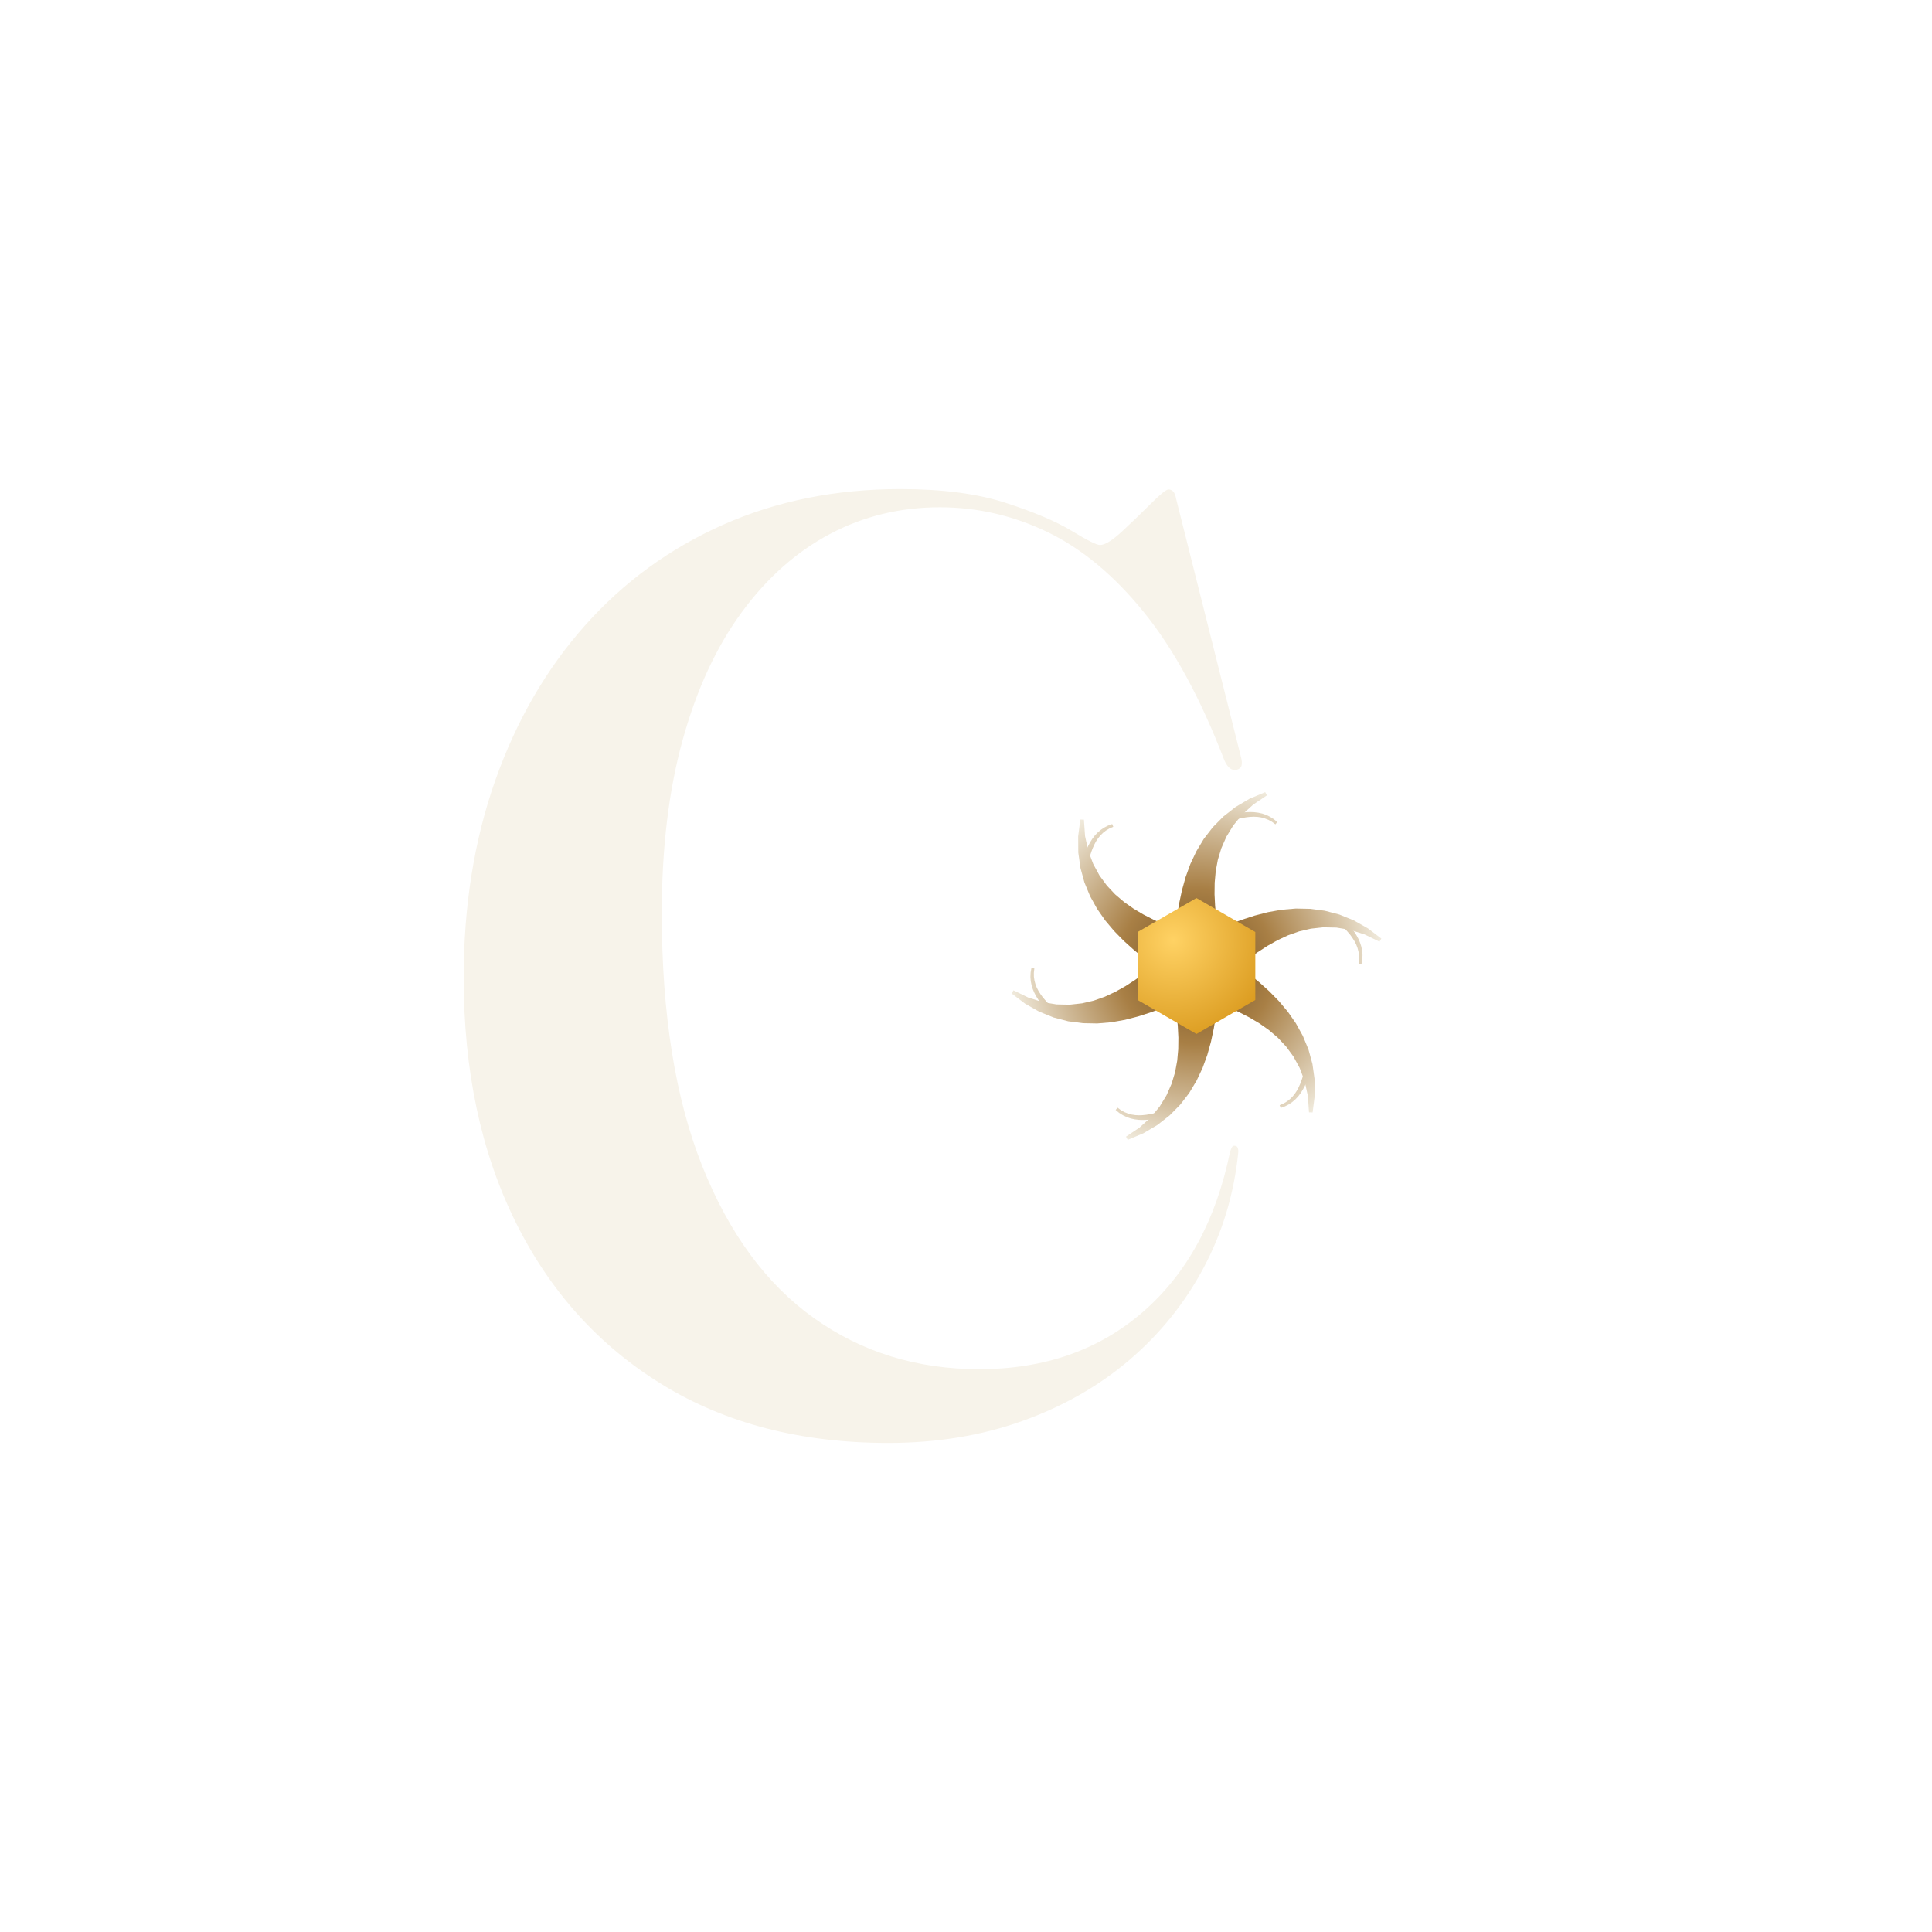
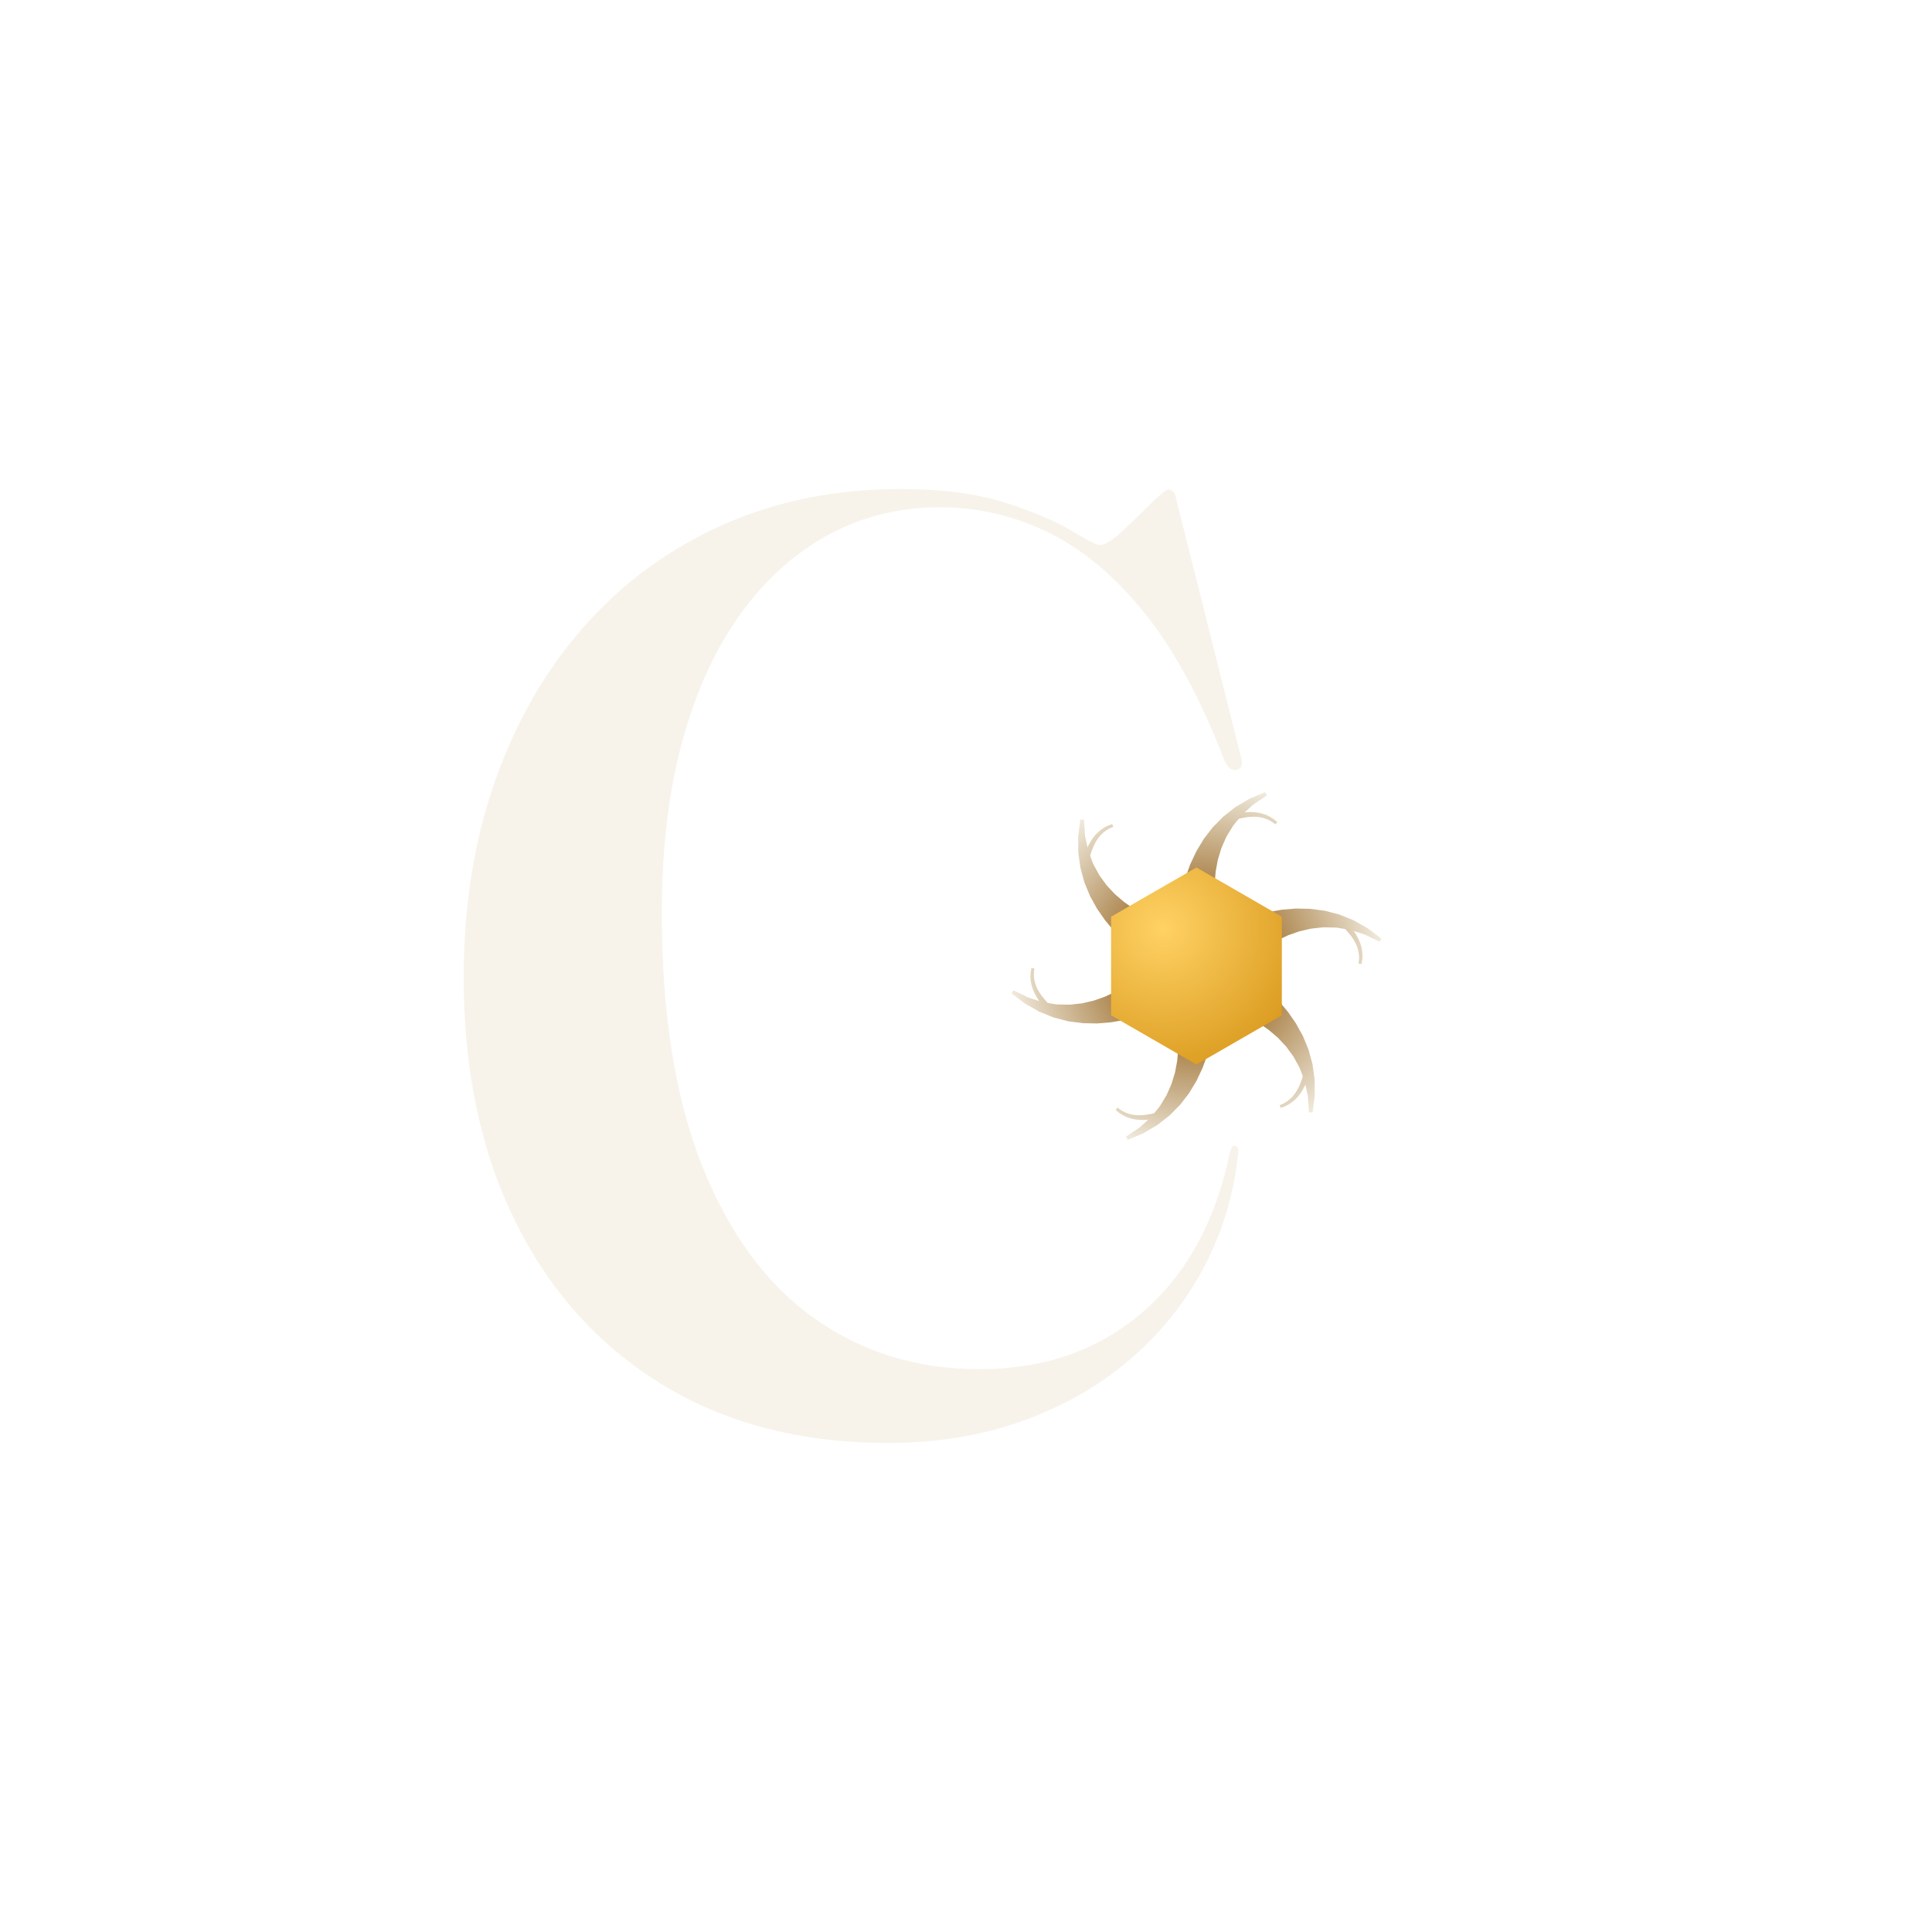
<svg xmlns="http://www.w3.org/2000/svg" width="1024" height="1024" viewBox="0 0 1024 1024">
  <svg x="245.76" y="245.76" width="532.48" height="532.48" viewBox="0.00 0.00 105.32 100.00">
    <path transform="translate(-3.6814 97.9396) scale(0.068681)" fill="#f7f3ea" d="M1235.80 -412.20Q1226.00 -318.20 1183.10 -237.50Q1140.20 -156.80 1069.90 -96.80Q999.60 -36.80 906.00 -3.40Q812.40 30.00 701.60 30.00Q502.00 30.00 356.60 -59.20Q211.20 -148.40 132.40 -308.10Q53.60 -467.80 53.60 -680.00Q53.60 -844.80 101.90 -981.50Q150.20 -1118.20 238.80 -1217.80Q327.40 -1317.40 449.90 -1371.70Q572.40 -1426.00 720.40 -1426.00Q816.40 -1426.00 881.40 -1404.80Q946.40 -1383.60 981.80 -1362.10Q1017.20 -1340.60 1024.80 -1340.60Q1036.20 -1340.60 1059.00 -1361.80Q1081.80 -1383.00 1103.00 -1404.20Q1124.20 -1425.40 1129.40 -1425.40Q1133.60 -1425.40 1136.60 -1422.30Q1139.60 -1419.20 1141.20 -1410.60L1240.20 -1016.40Q1242.20 -1008.80 1240.90 -1003.90Q1239.60 -999.00 1233.20 -997.40Q1227.40 -996.40 1222.90 -1000.00Q1218.40 -1003.60 1214.60 -1012.20Q1160.60 -1153.00 1092.30 -1237.50Q1024.00 -1322.00 945.30 -1360.10Q866.60 -1398.20 780.40 -1398.20Q689.60 -1398.20 612.59 -1357.40Q535.59 -1316.60 477.69 -1237.50Q419.79 -1158.40 387.89 -1043.20Q355.99 -928.00 355.99 -778.60Q355.99 -547.80 417.59 -393.00Q479.19 -238.20 588.49 -160.40Q697.79 -82.60 840.40 -82.60Q989.80 -82.60 1090.50 -170.10Q1191.20 -257.60 1223.40 -414.40Q1225.00 -419.40 1226.40 -421.70Q1227.80 -424.00 1230.60 -423.60Q1234.00 -423.60 1235.20 -420.20Q1236.40 -416.80 1235.80 -412.20Z" />
    <svg x="48.32" y="21.50" width="57.00" height="57.00" viewBox="0 0 120 120">
      <defs>
        <radialGradient id="ic-wd-hy" gradientUnits="userSpaceOnUse" cx="60" cy="60" r="41">
          <stop offset="0.10" stop-color="#7E5A2A" />
          <stop offset="0.42" stop-color="#A87F45" />
          <stop offset="1" stop-color="#F0EADC" />
        </radialGradient>
-         <radialGradient id="ic-wd-co" gradientUnits="userSpaceOnUse" cx="54.9" cy="54.3" r="23.25">
+         <radialGradient id="ic-wd-co" gradientUnits="userSpaceOnUse" cx="52.60" cy="51.73" r="33.71">
          <stop offset="0" stop-color="#FFD264" />
          <stop offset="1" stop-color="#DA9A1E" />
        </radialGradient>
      </defs>
      <polygon points="64.70,52.05 64.37,49.36 64.12,46.76 63.99,44.19 64.02,41.64 64.25,39.09 64.72,36.55 65.49,34.01 66.60,31.48 68.11,29.00 70.07,26.61 72.53,24.37 75.55,22.34 75.17,21.63 71.72,23.08 68.64,24.90 65.93,27.02 63.59,29.39 61.61,31.96 59.98,34.68 58.65,37.50 57.60,40.39 56.79,43.32 56.17,46.24 55.69,49.14 55.30,51.95" fill="url(#ic-wd-hy)" />
      <polygon points="67.95,27.83 68.75,27.63 69.54,27.45 70.33,27.29 71.11,27.16 71.90,27.08 72.70,27.05 73.49,27.09 74.29,27.21 75.09,27.43 75.88,27.74 76.66,28.17 77.42,28.74 77.83,28.23 77.06,27.58 76.23,27.06 75.38,26.65 74.50,26.35 73.62,26.16 72.74,26.05 71.87,26.02 71.01,26.05 70.15,26.13 69.32,26.24 68.49,26.37 67.67,26.52" fill="url(#ic-wd-hy)" />
      <polygon points="69.24,60.09 71.40,58.47 73.52,56.95 75.68,55.55 77.91,54.30 80.23,53.22 82.67,52.36 85.25,51.76 87.99,51.46 90.90,51.52 93.95,52.03 97.13,53.04 100.39,54.63 100.81,53.95 97.83,51.69 94.72,49.93 91.53,48.64 88.31,47.80 85.09,47.38 81.92,47.32 78.81,47.58 75.78,48.12 72.84,48.88 70.00,49.80 67.25,50.83 64.62,51.91" fill="url(#ic-wd-hy)" />
      <polygon points="91.83,50.80 92.40,51.39 92.96,51.98 93.49,52.59 94.00,53.20 94.46,53.85 94.88,54.52 95.25,55.23 95.54,55.99 95.75,56.78 95.88,57.62 95.89,58.51 95.78,59.46 96.43,59.55 96.60,58.57 96.65,57.59 96.57,56.64 96.39,55.74 96.12,54.88 95.77,54.06 95.36,53.29 94.91,52.56 94.41,51.86 93.90,51.19 93.37,50.54 92.83,49.90" fill="url(#ic-wd-hy)" />
      <polygon points="64.54,68.05 67.03,69.10 69.41,70.19 71.70,71.36 73.89,72.66 75.98,74.13 77.95,75.81 79.77,77.75 81.40,79.97 82.79,82.52 83.88,85.42 84.59,88.67 84.84,92.30 85.64,92.32 86.11,88.61 86.08,85.03 85.60,81.62 84.72,78.42 83.48,75.42 81.94,72.64 80.16,70.08 78.18,67.73 76.05,65.56 73.83,63.56 71.56,61.70 69.32,59.95" fill="url(#ic-wd-hy)" />
      <polygon points="83.88,82.97 83.66,83.76 83.42,84.54 83.17,85.30 82.88,86.05 82.56,86.77 82.19,87.47 81.75,88.14 81.25,88.77 80.66,89.36 80.00,89.88 79.24,90.34 78.36,90.72 78.60,91.33 79.54,90.98 80.41,90.53 81.19,89.99 81.89,89.38 82.50,88.72 83.03,88.01 83.49,87.27 83.90,86.51 84.26,85.73 84.58,84.95 84.88,84.16 85.16,83.38" fill="url(#ic-wd-hy)" />
      <polygon points="55.30,67.95 55.63,70.64 55.88,73.24 56.01,75.81 55.98,78.36 55.75,80.91 55.28,83.45 54.51,85.99 53.40,88.52 51.89,91.00 49.93,93.39 47.47,95.63 44.45,97.66 44.83,98.37 48.28,96.92 51.36,95.10 54.07,92.98 56.41,90.61 58.39,88.04 60.02,85.32 61.35,82.50 62.40,79.61 63.21,76.68 63.83,73.76 64.31,70.86 64.70,68.05" fill="url(#ic-wd-hy)" />
      <polygon points="52.05,92.17 51.25,92.37 50.46,92.55 49.67,92.71 48.89,92.84 48.10,92.92 47.30,92.95 46.51,92.91 45.71,92.79 44.91,92.57 44.12,92.26 43.34,91.83 42.58,91.26 42.17,91.77 42.94,92.42 43.77,92.94 44.62,93.35 45.50,93.65 46.38,93.84 47.26,93.95 48.13,93.98 48.99,93.95 49.85,93.87 50.68,93.76 51.51,93.63 52.33,93.48" fill="url(#ic-wd-hy)" />
      <polygon points="50.76,59.91 48.60,61.53 46.48,63.05 44.32,64.45 42.09,65.70 39.77,66.78 37.33,67.64 34.75,68.24 32.01,68.54 29.10,68.48 26.05,67.97 22.87,66.96 19.61,65.37 19.19,66.05 22.17,68.31 25.28,70.07 28.47,71.36 31.69,72.20 34.91,72.62 38.08,72.68 41.19,72.42 44.22,71.88 47.16,71.12 50.00,70.20 52.75,69.17 55.38,68.09" fill="url(#ic-wd-hy)" />
      <polygon points="28.17,69.20 27.60,68.61 27.04,68.02 26.51,67.41 26.00,66.80 25.54,66.15 25.12,65.48 24.75,64.77 24.46,64.01 24.25,63.22 24.12,62.38 24.11,61.49 24.22,60.54 23.57,60.45 23.40,61.43 23.35,62.41 23.43,63.36 23.61,64.26 23.88,65.12 24.23,65.94 24.64,66.71 25.09,67.44 25.59,68.14 26.10,68.81 26.63,69.46 27.17,70.10" fill="url(#ic-wd-hy)" />
      <polygon points="55.46,51.95 52.97,50.90 50.59,49.81 48.30,48.64 46.11,47.34 44.02,45.87 42.05,44.19 40.23,42.25 38.60,40.03 37.21,37.48 36.12,34.58 35.41,31.33 35.16,27.70 34.36,27.68 33.89,31.39 33.92,34.97 34.40,38.38 35.28,41.58 36.52,44.58 38.06,47.36 39.84,49.92 41.82,52.27 43.95,54.44 46.17,56.44 48.44,58.30 50.68,60.05" fill="url(#ic-wd-hy)" />
      <polygon points="36.12,37.03 36.34,36.24 36.58,35.46 36.83,34.70 37.12,33.95 37.44,33.23 37.81,32.53 38.25,31.86 38.75,31.23 39.34,30.64 40.00,30.12 40.76,29.66 41.64,29.28 41.40,28.67 40.46,29.02 39.59,29.47 38.81,30.01 38.11,30.62 37.50,31.28 36.97,31.99 36.51,32.73 36.10,33.49 35.74,34.27 35.42,35.05 35.12,35.84 34.84,36.62" fill="url(#ic-wd-hy)" />
-       <polygon points="60.00,45.00 72.99,52.50 72.99,67.50 60.00,75.00 47.01,67.50 47.01,52.50" fill="url(#ic-wd-co)" />
+       <polygon points="60.00,38.25 78.84,49.12 78.84,70.88 60.00,81.75 41.16,70.88 41.16,49.12" fill="url(#ic-wd-co)" />
    </svg>
  </svg>
</svg>
